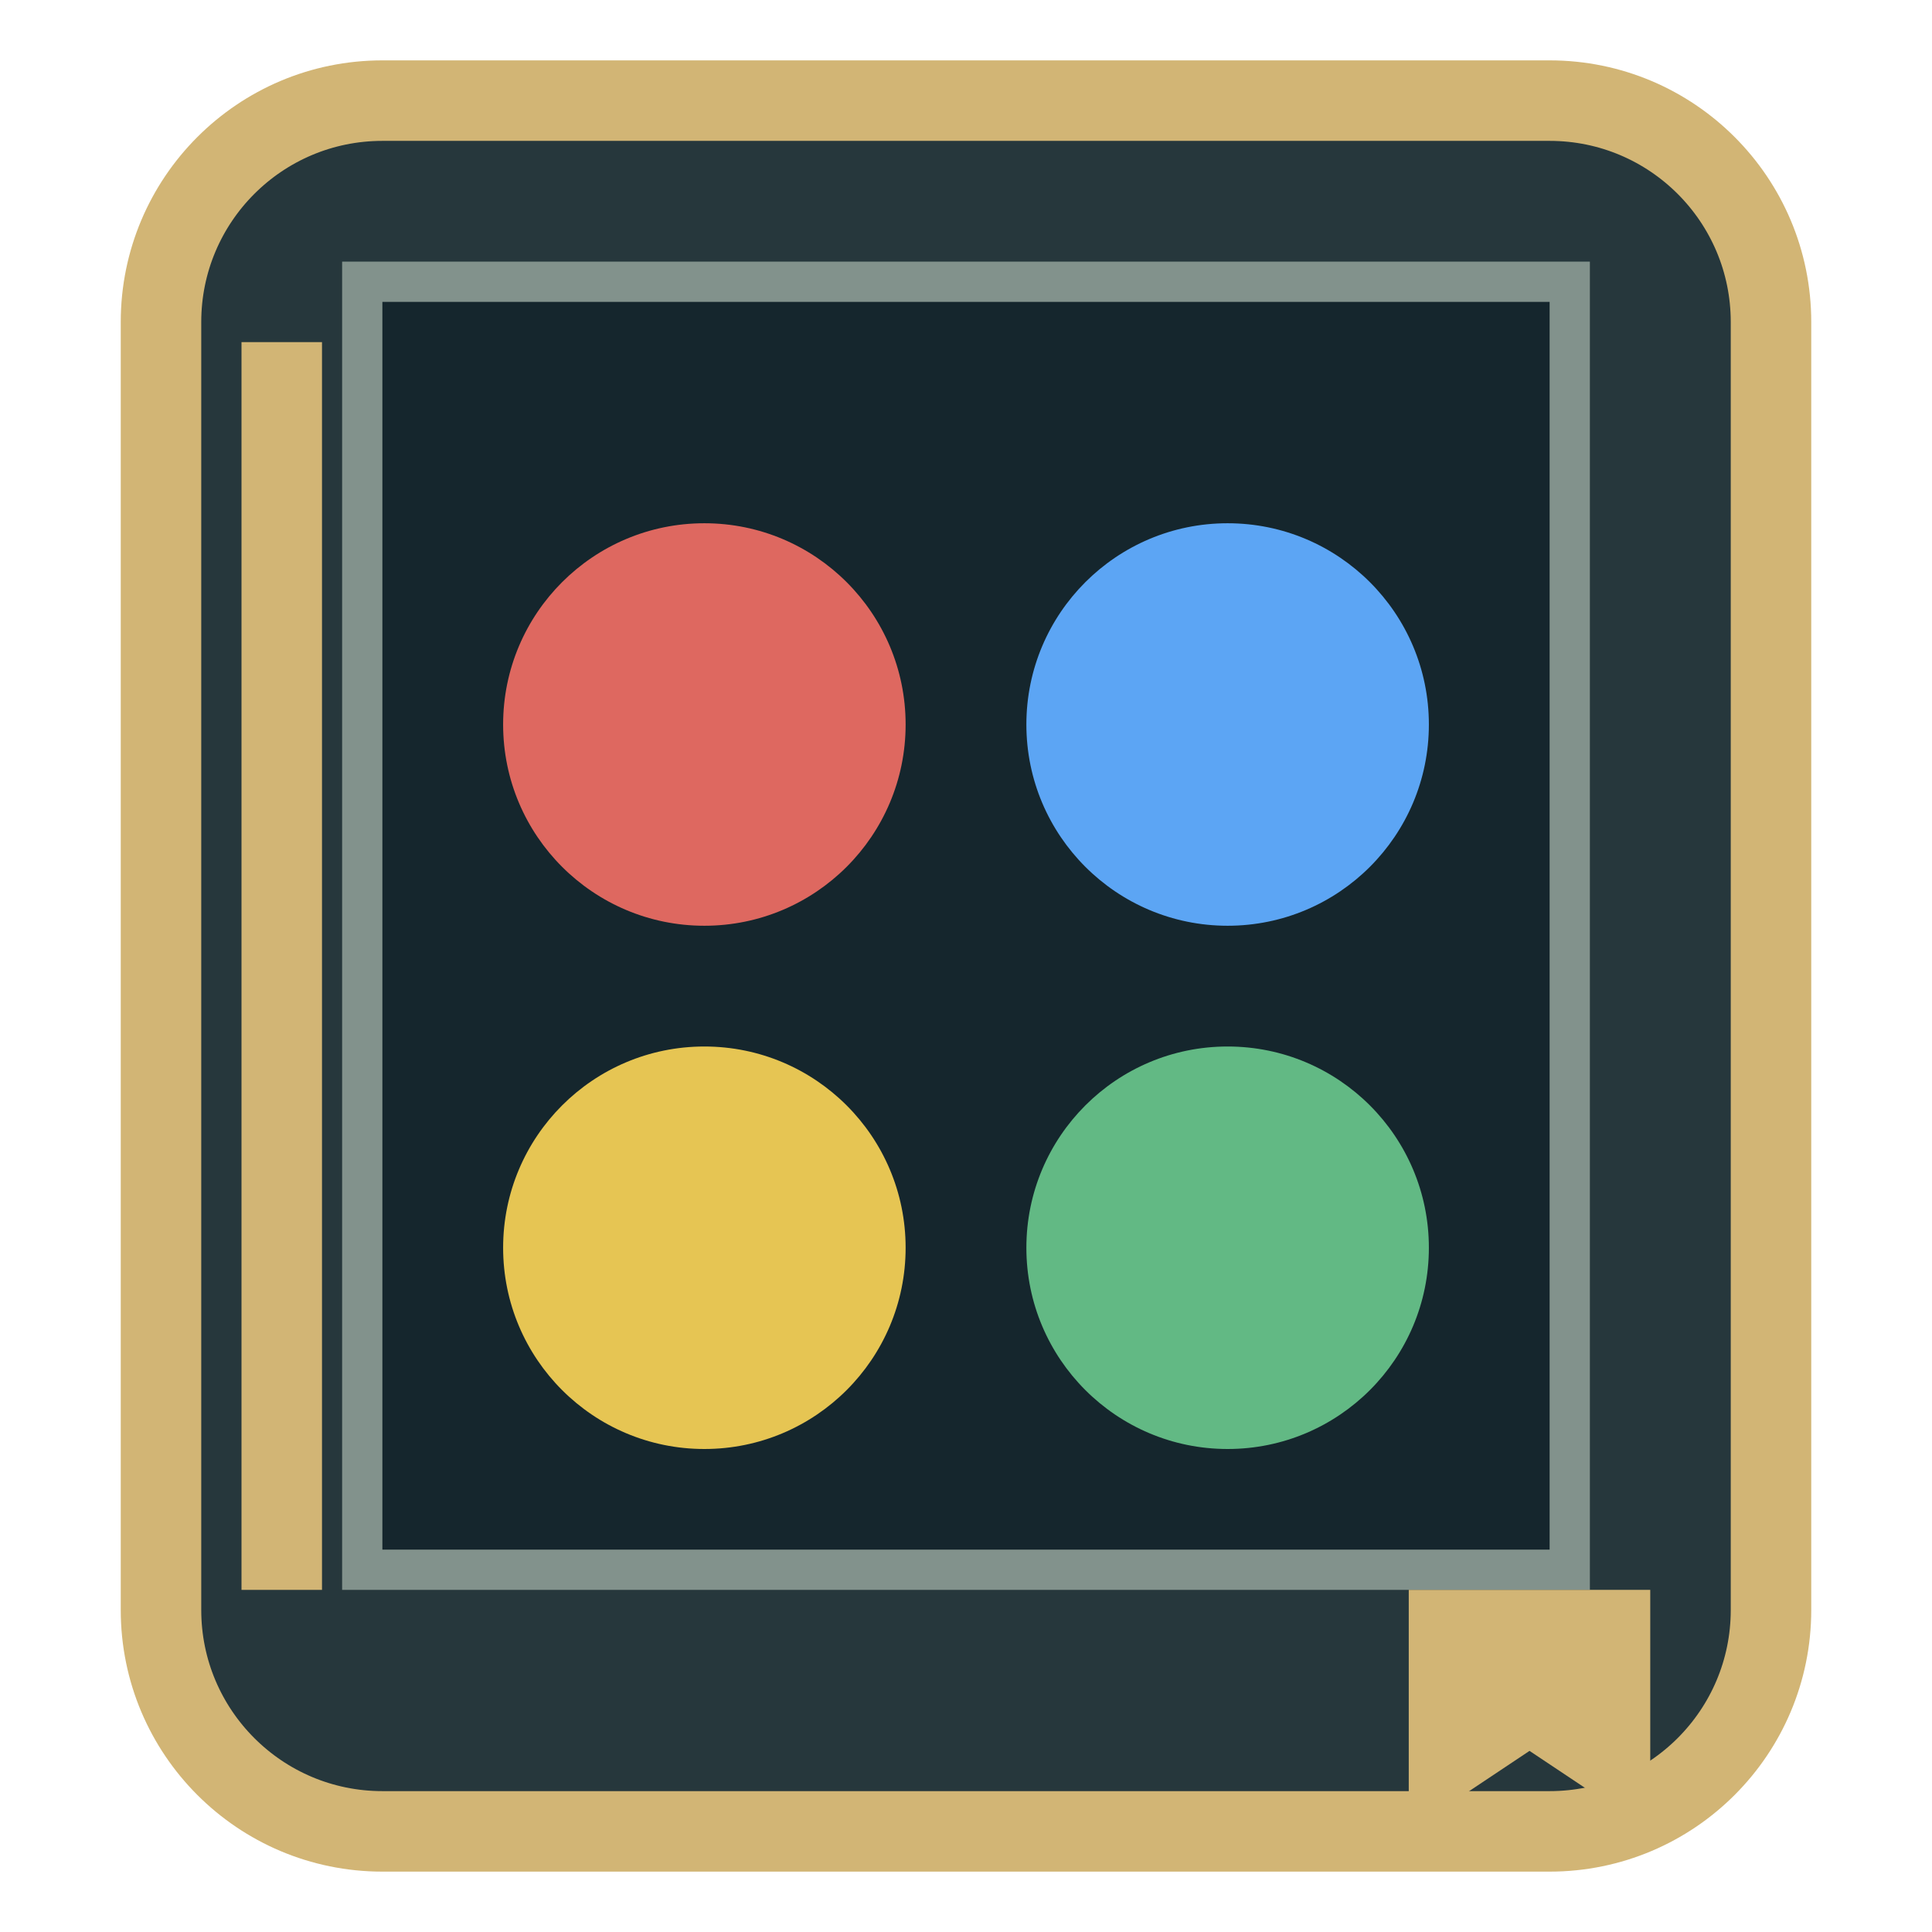
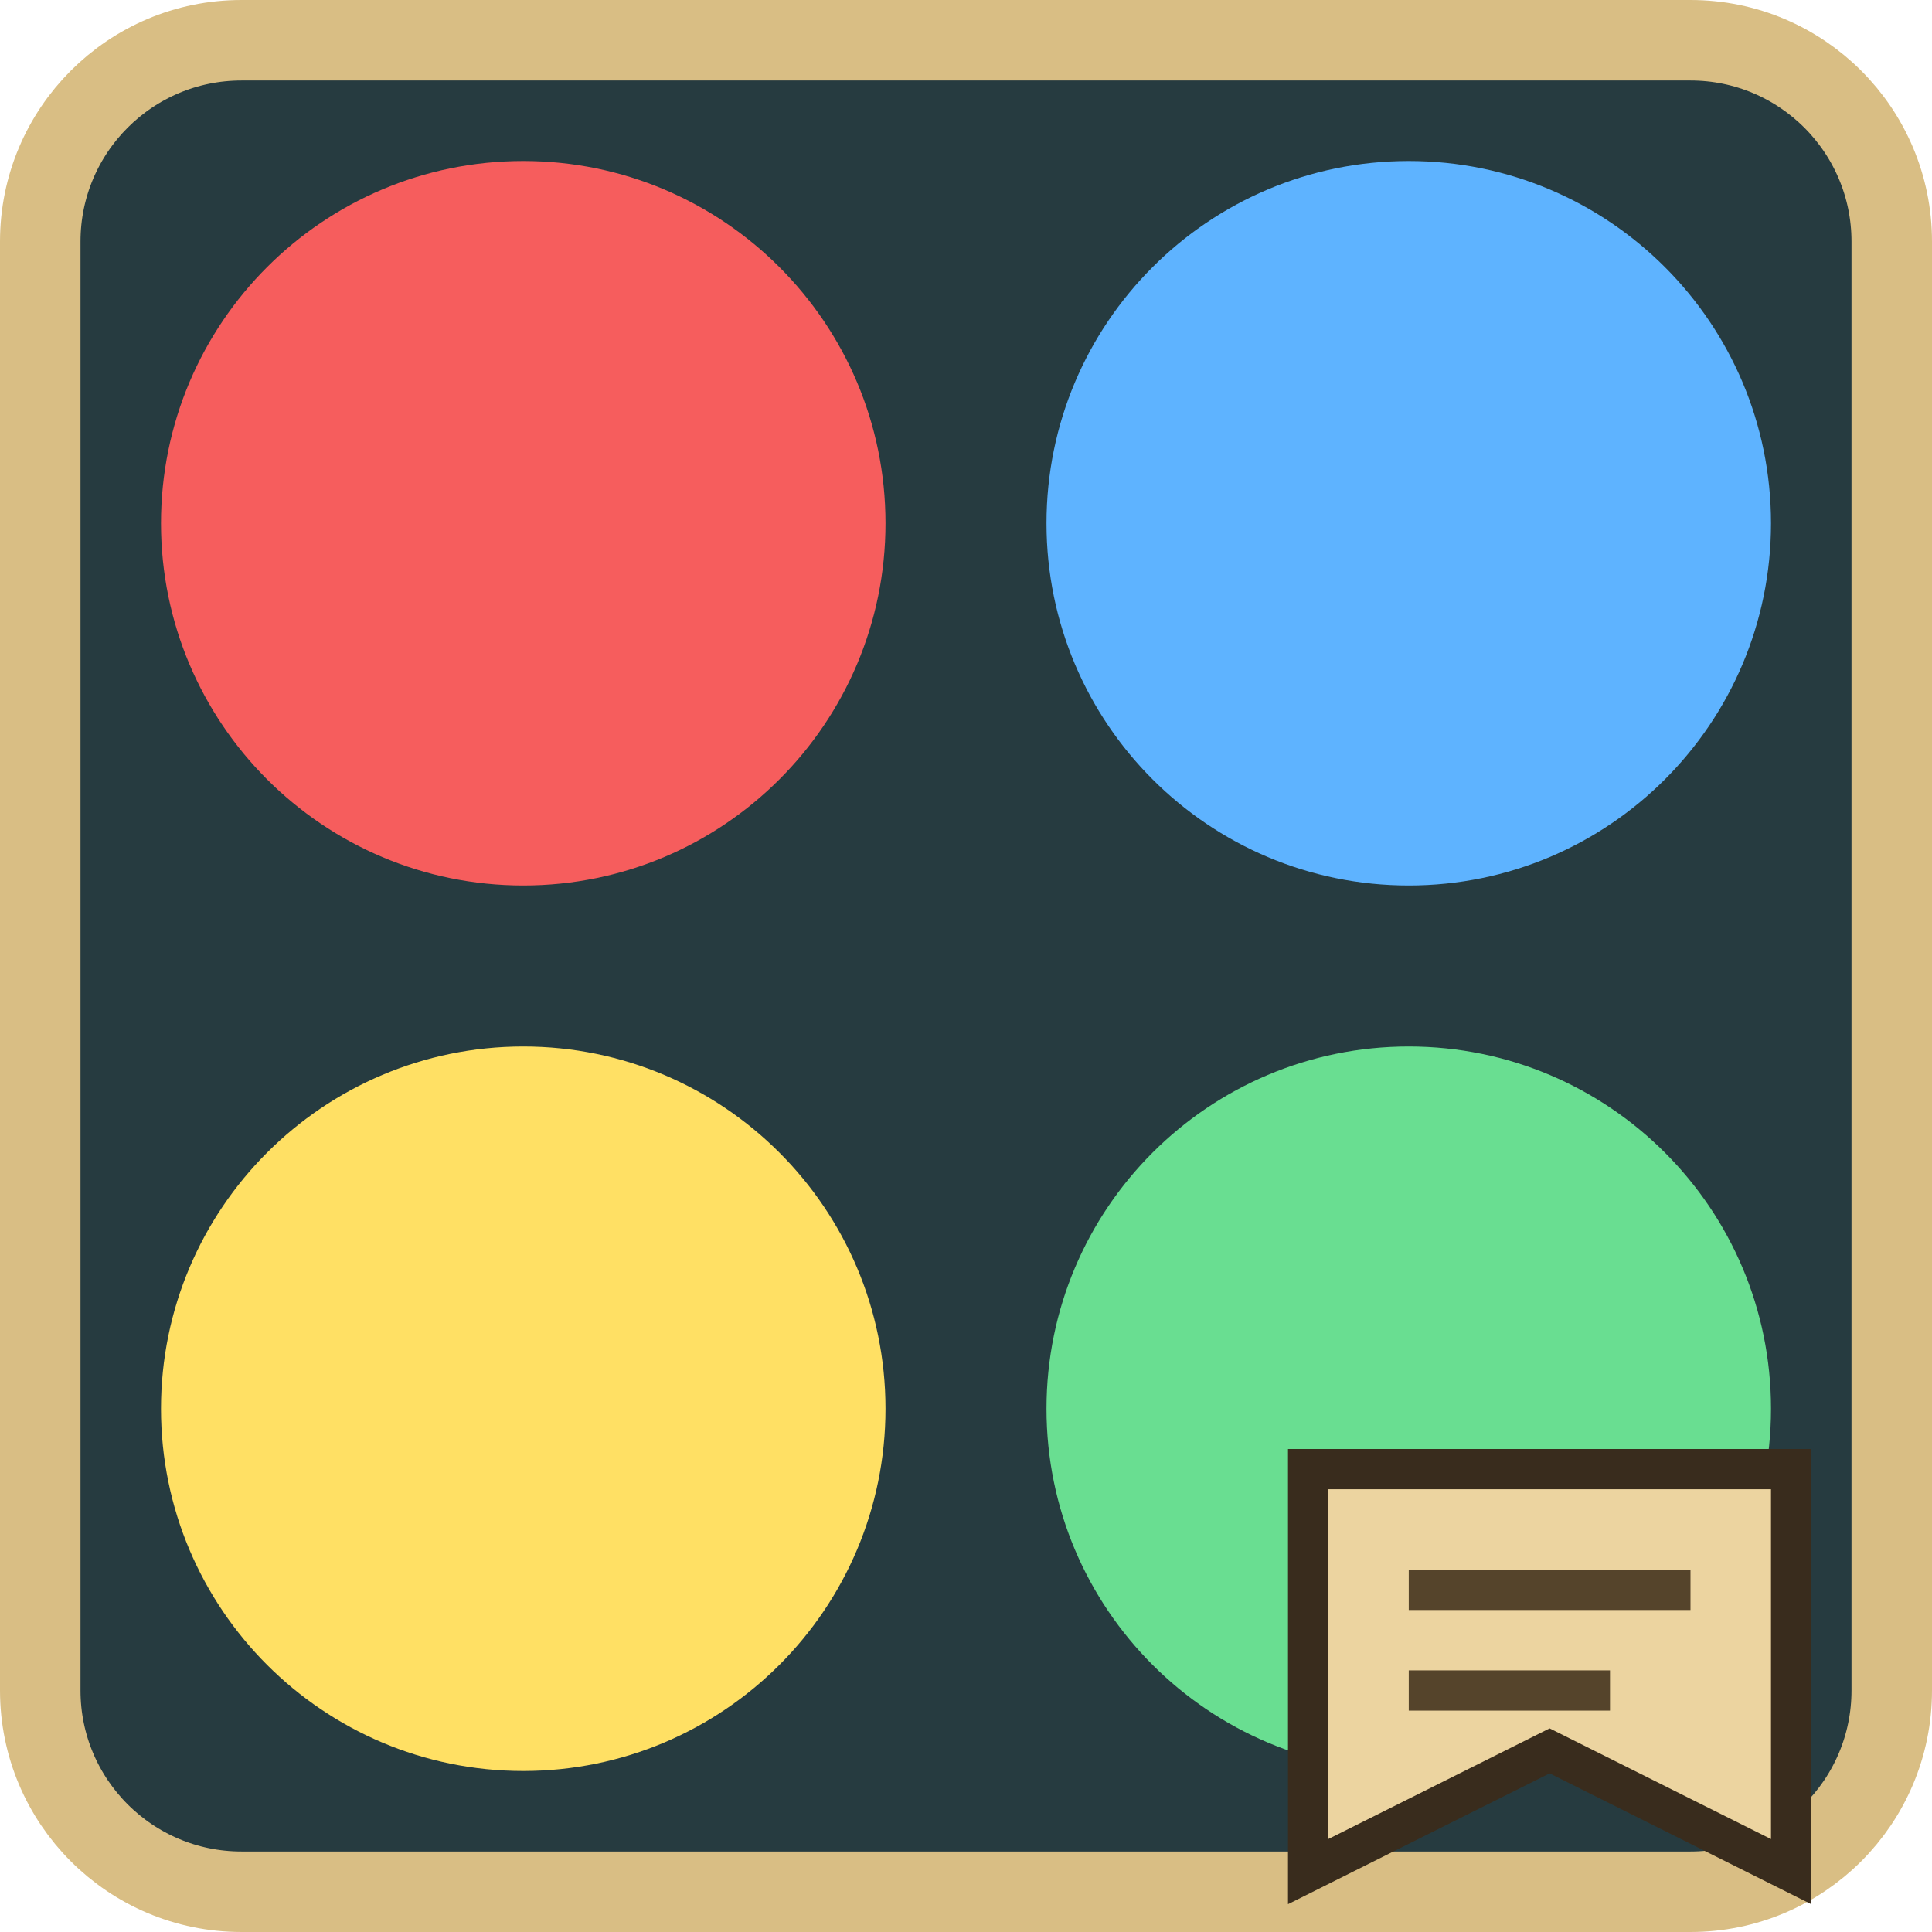
<svg xmlns="http://www.w3.org/2000/svg" viewBox="0 0 96 96">
-   <rect x="8" y="5" width="80" height="86" rx="11" fill="#26373c" stroke="#d2b575" stroke-width="4" />
-   <path d="M18 14h60v64H18Z" fill="#15262d" stroke="#82928c" stroke-width="2" />
-   <path d="M14 17v62" stroke="#d2b575" stroke-width="4" />
-   <path d="M70 79v12l6-4 6 4V79" fill="#d2b575" />
-   <circle cx="35" cy="36" r="10" fill="#de6860" />
-   <circle cx="61" cy="36" r="10" fill="#5ca5f4" />
-   <circle cx="35" cy="62" r="10" fill="#e6c553" />
-   <circle cx="61" cy="62" r="10" fill="#62b984" />
+   <rect x="2" y="2" width="92" height="92" rx="10" fill="#263b40" stroke="#d9be84" stroke-width="4" />
+   <circle cx="26" cy="26" r="18" fill="#f65d5d" />
+   <circle cx="70" cy="26" r="18" fill="#5eb3ff" />
+   <circle cx="26" cy="70" r="18" fill="#ffe064" />
+   <circle cx="70" cy="70" r="18" fill="#69de91" />
+   <path d="M65 73h24v20l-12-6-12 6z" fill="#ecd4a0" stroke="#392c1d" stroke-width="2" />
+   <path d="M70 79h14M70 84h10" stroke="#55442b" stroke-width="2" />
</svg>
